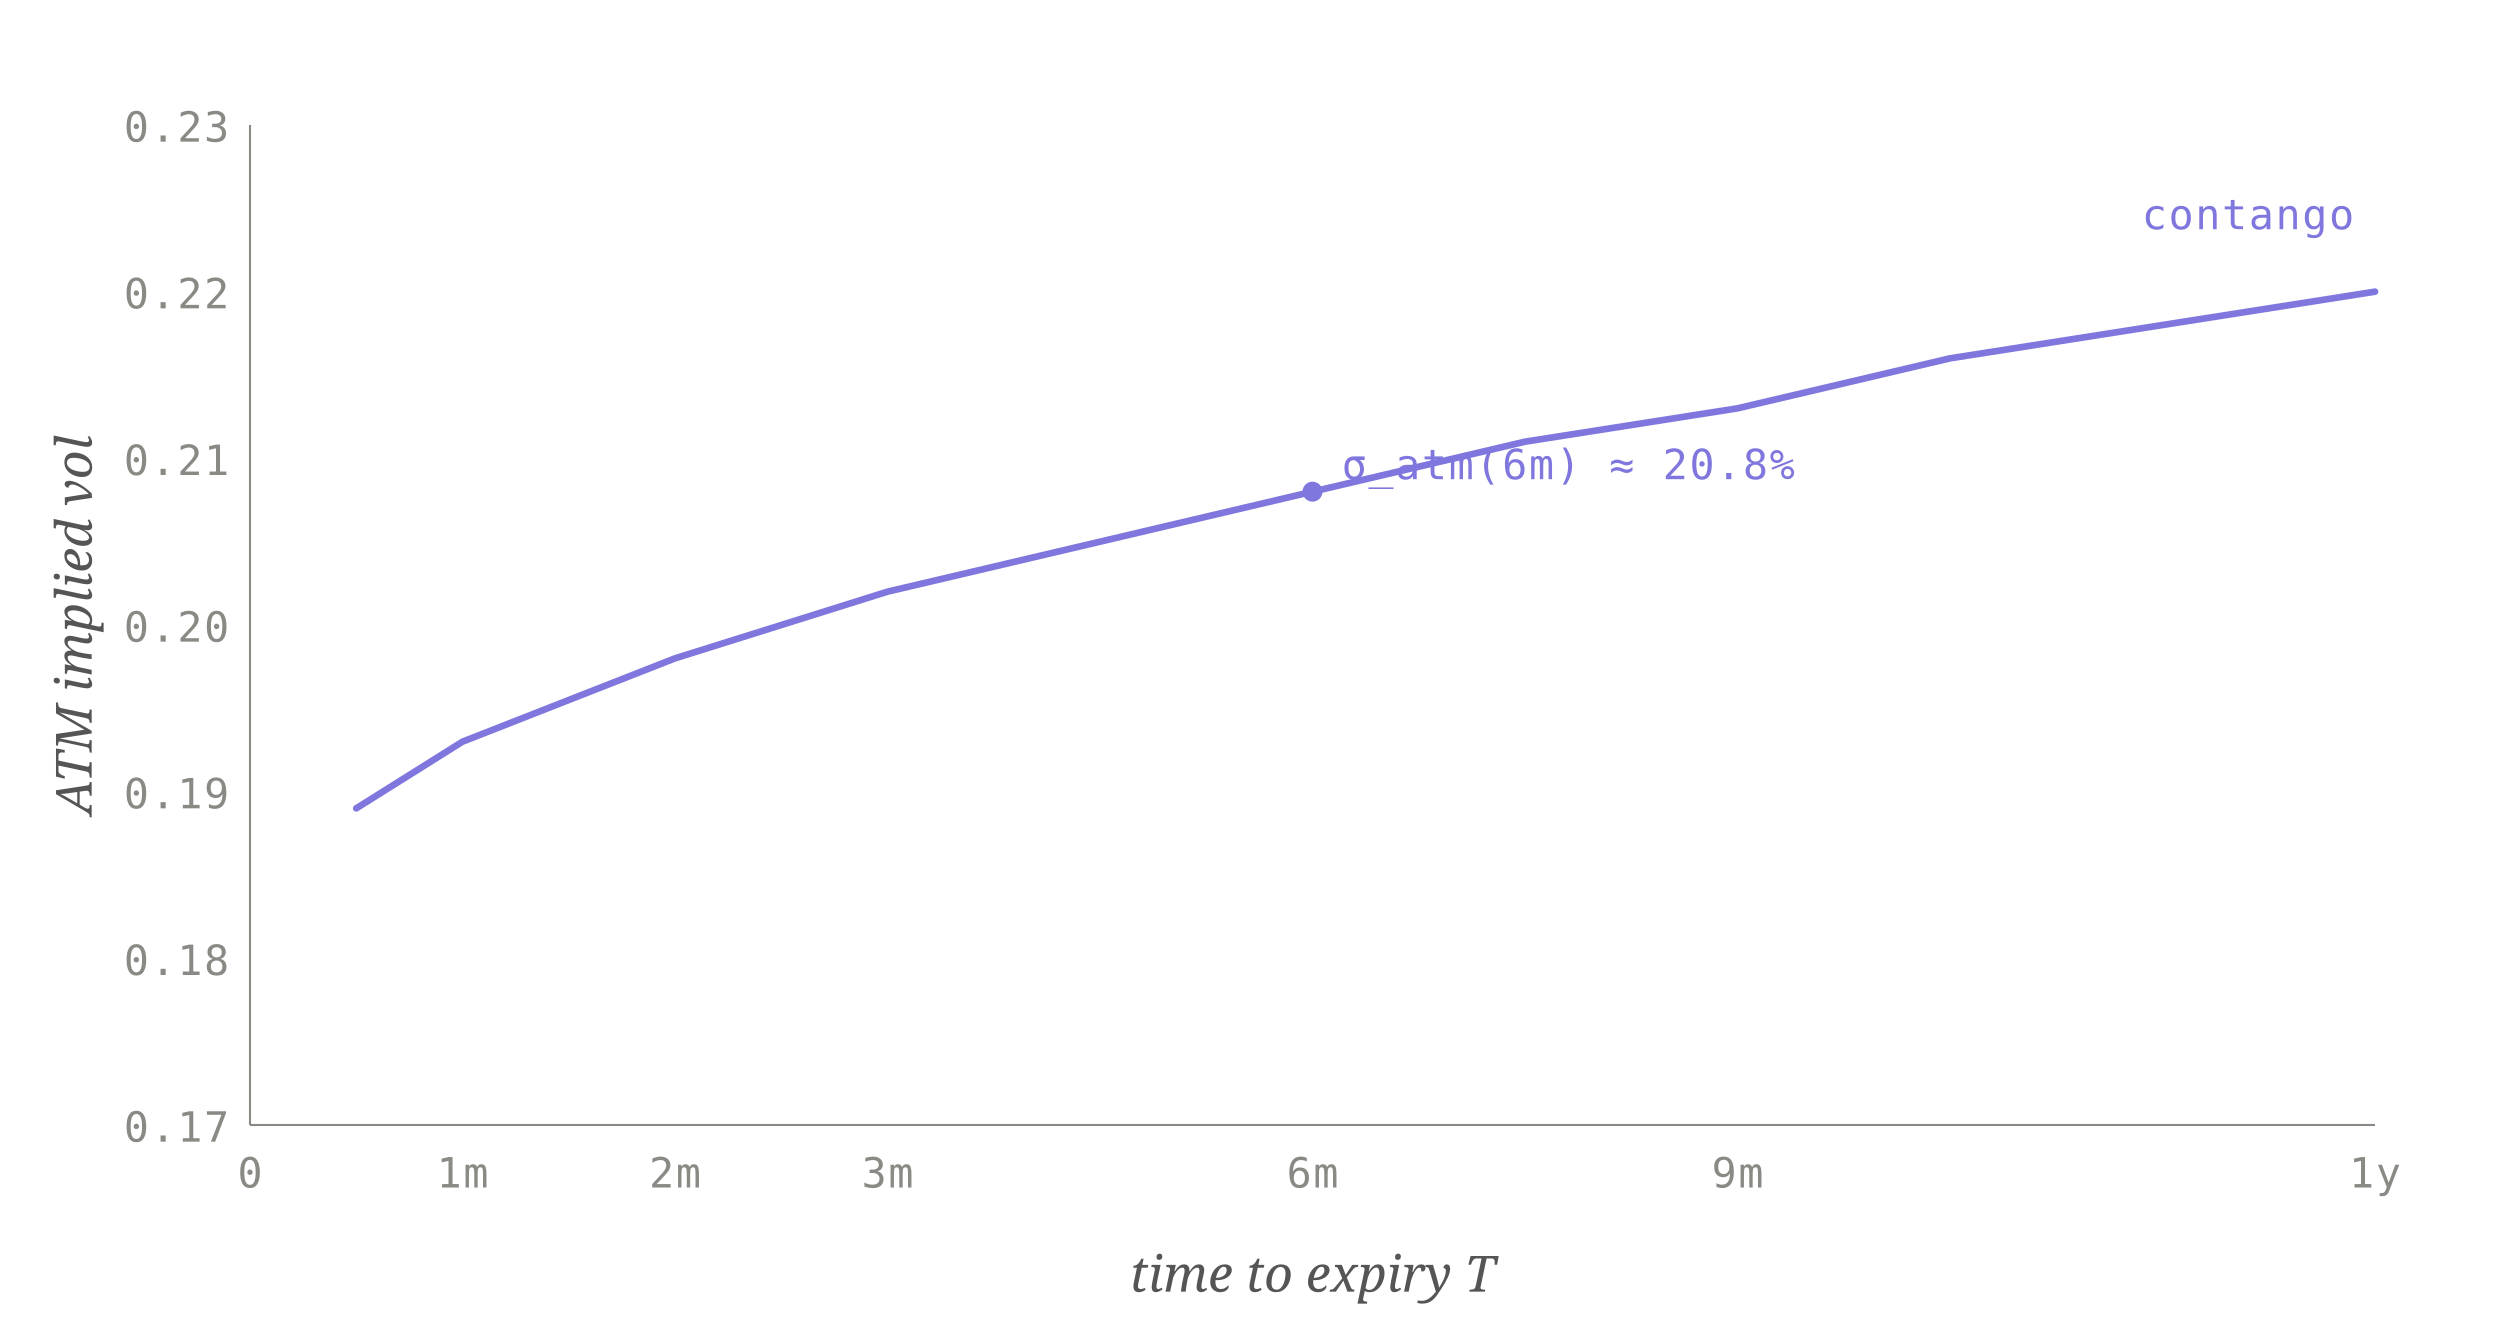
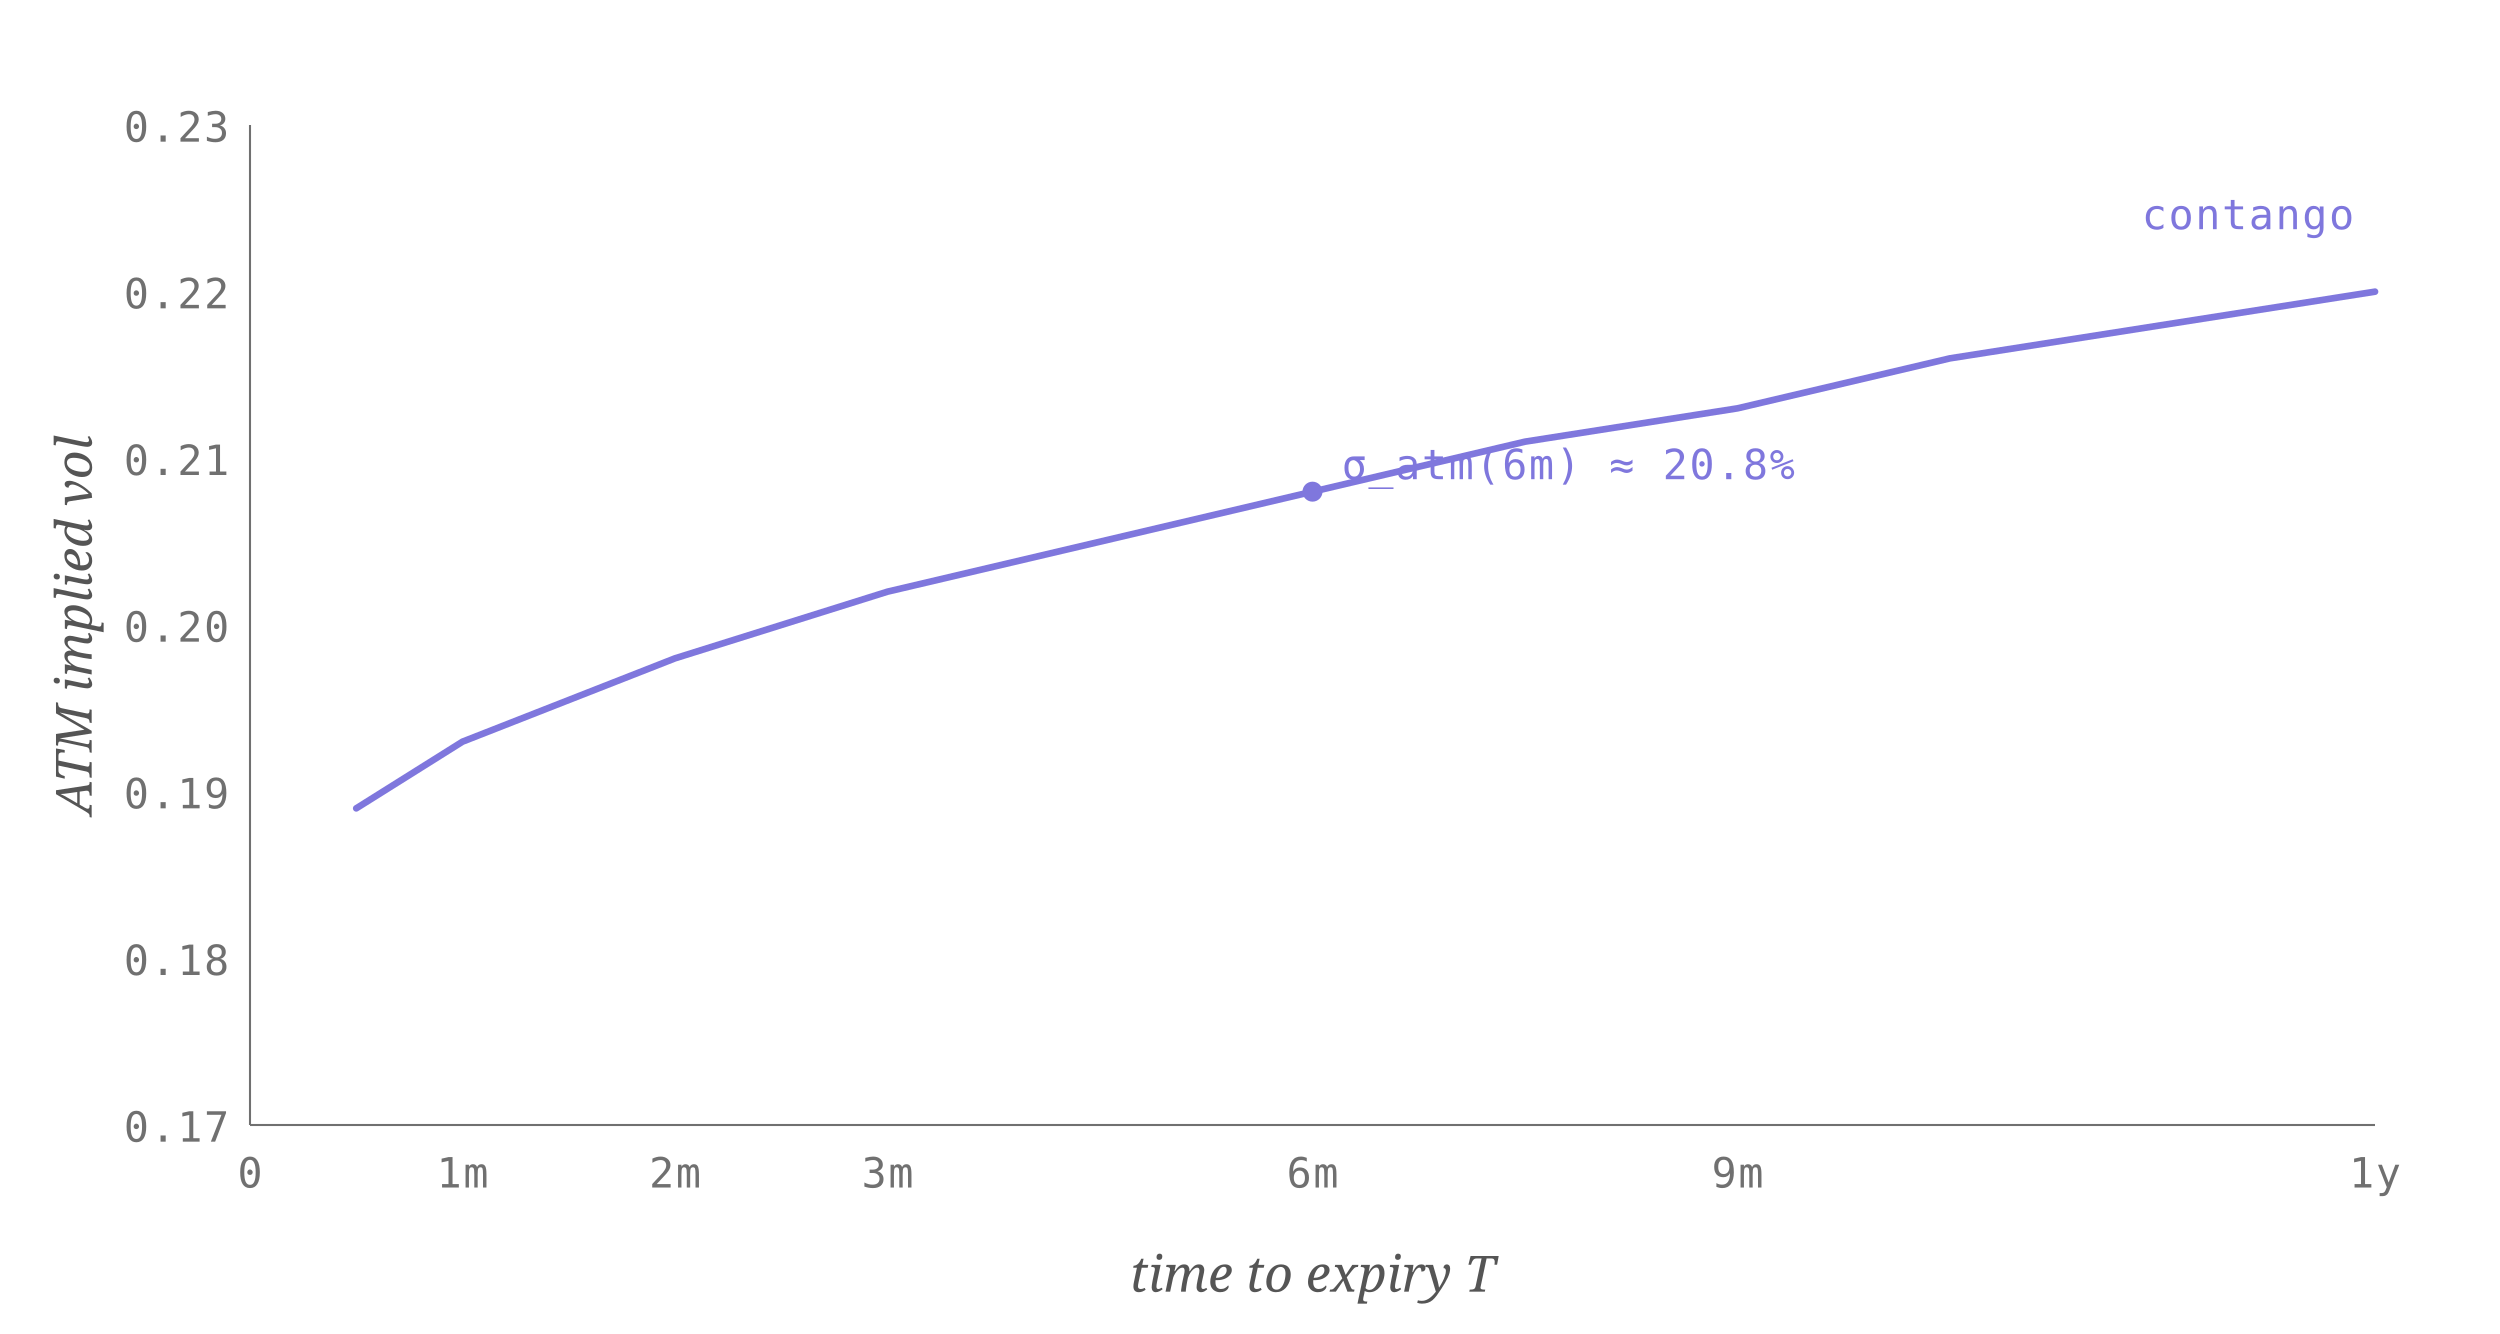
<svg xmlns="http://www.w3.org/2000/svg" viewBox="0 0 600 320" preserveAspectRatio="xMidYMid meet">
  <style>
-     .ax    { stroke: #8A8A85; stroke-width: 0.5; fill: none; }
-     .lbl   { font-family: 'JetBrains Mono', ui-monospace, monospace; font-size: 10px; fill: #8A8A85; letter-spacing: 0.04em; }
+     .ax    { stroke: #707070; stroke-width: 0.5; fill: none; }
+     .lbl   { font-family: 'JetBrains Mono', ui-monospace, monospace; font-size: 10px; fill: #707070; letter-spacing: 0.04em; }
    .axt   { font-family: 'STIX Two Text', 'Source Serif Pro', Georgia, serif; font-size: 12px; fill: #555555; font-style: italic; }
    .curve { fill: none; stroke: #7F77DD; stroke-width: 1.6; stroke-linejoin: round; stroke-linecap: round; }
    .pt    { fill: #7F77DD; }
    .ann   { font-family: 'JetBrains Mono', ui-monospace, monospace; font-size: 10px; fill: #7F77DD; letter-spacing: 0.04em; }
    @media (prefers-color-scheme: dark) {
-       .ax { stroke: #4A4A45; }
-       .lbl, .axt { fill: #8A8A85; }
+       .ax { stroke: #555555; }
+       .lbl, .axt { fill: #B0B0B0; }
    }
  </style>
  <line class="ax" x1="60" y1="270" x2="570" y2="270" />
  <line class="ax" x1="60" y1="30" x2="60" y2="270" />
  <text class="lbl" x="55" y="274" text-anchor="end">0.17</text>
  <text class="lbl" x="55" y="234" text-anchor="end">0.18</text>
  <text class="lbl" x="55" y="194" text-anchor="end">0.19</text>
  <text class="lbl" x="55" y="154" text-anchor="end">0.20</text>
  <text class="lbl" x="55" y="114" text-anchor="end">0.21</text>
  <text class="lbl" x="55" y="74" text-anchor="end">0.22</text>
  <text class="lbl" x="55" y="34" text-anchor="end">0.23</text>
  <text class="lbl" x="60" y="285" text-anchor="middle">0</text>
  <text class="lbl" x="111" y="285" text-anchor="middle">1m</text>
  <text class="lbl" x="162" y="285" text-anchor="middle">2m</text>
  <text class="lbl" x="213" y="285" text-anchor="middle">3m</text>
  <text class="lbl" x="315" y="285" text-anchor="middle">6m</text>
  <text class="lbl" x="417" y="285" text-anchor="middle">9m</text>
  <text class="lbl" x="570" y="285" text-anchor="middle">1y</text>
  <text class="axt" x="315" y="310" text-anchor="middle">time to expiry  T</text>
  <text class="axt" x="22" y="150" text-anchor="middle" transform="rotate(-90 22 150)">ATM implied vol</text>
  <path class="curve" d="M 85.5 194 L 111 178 L 162 158 L 213 142 L 264 130 L 315 118 L 366 106 L 417 98 L 468 86 L 519 78 L 570 70" />
  <circle class="pt" cx="315" cy="118" r="2.4" />
  <text class="ann" x="322" y="115">σ_atm(6m) ≈ 20.8%</text>
  <text class="ann" x="565" y="55" text-anchor="end">contango</text>
</svg>
